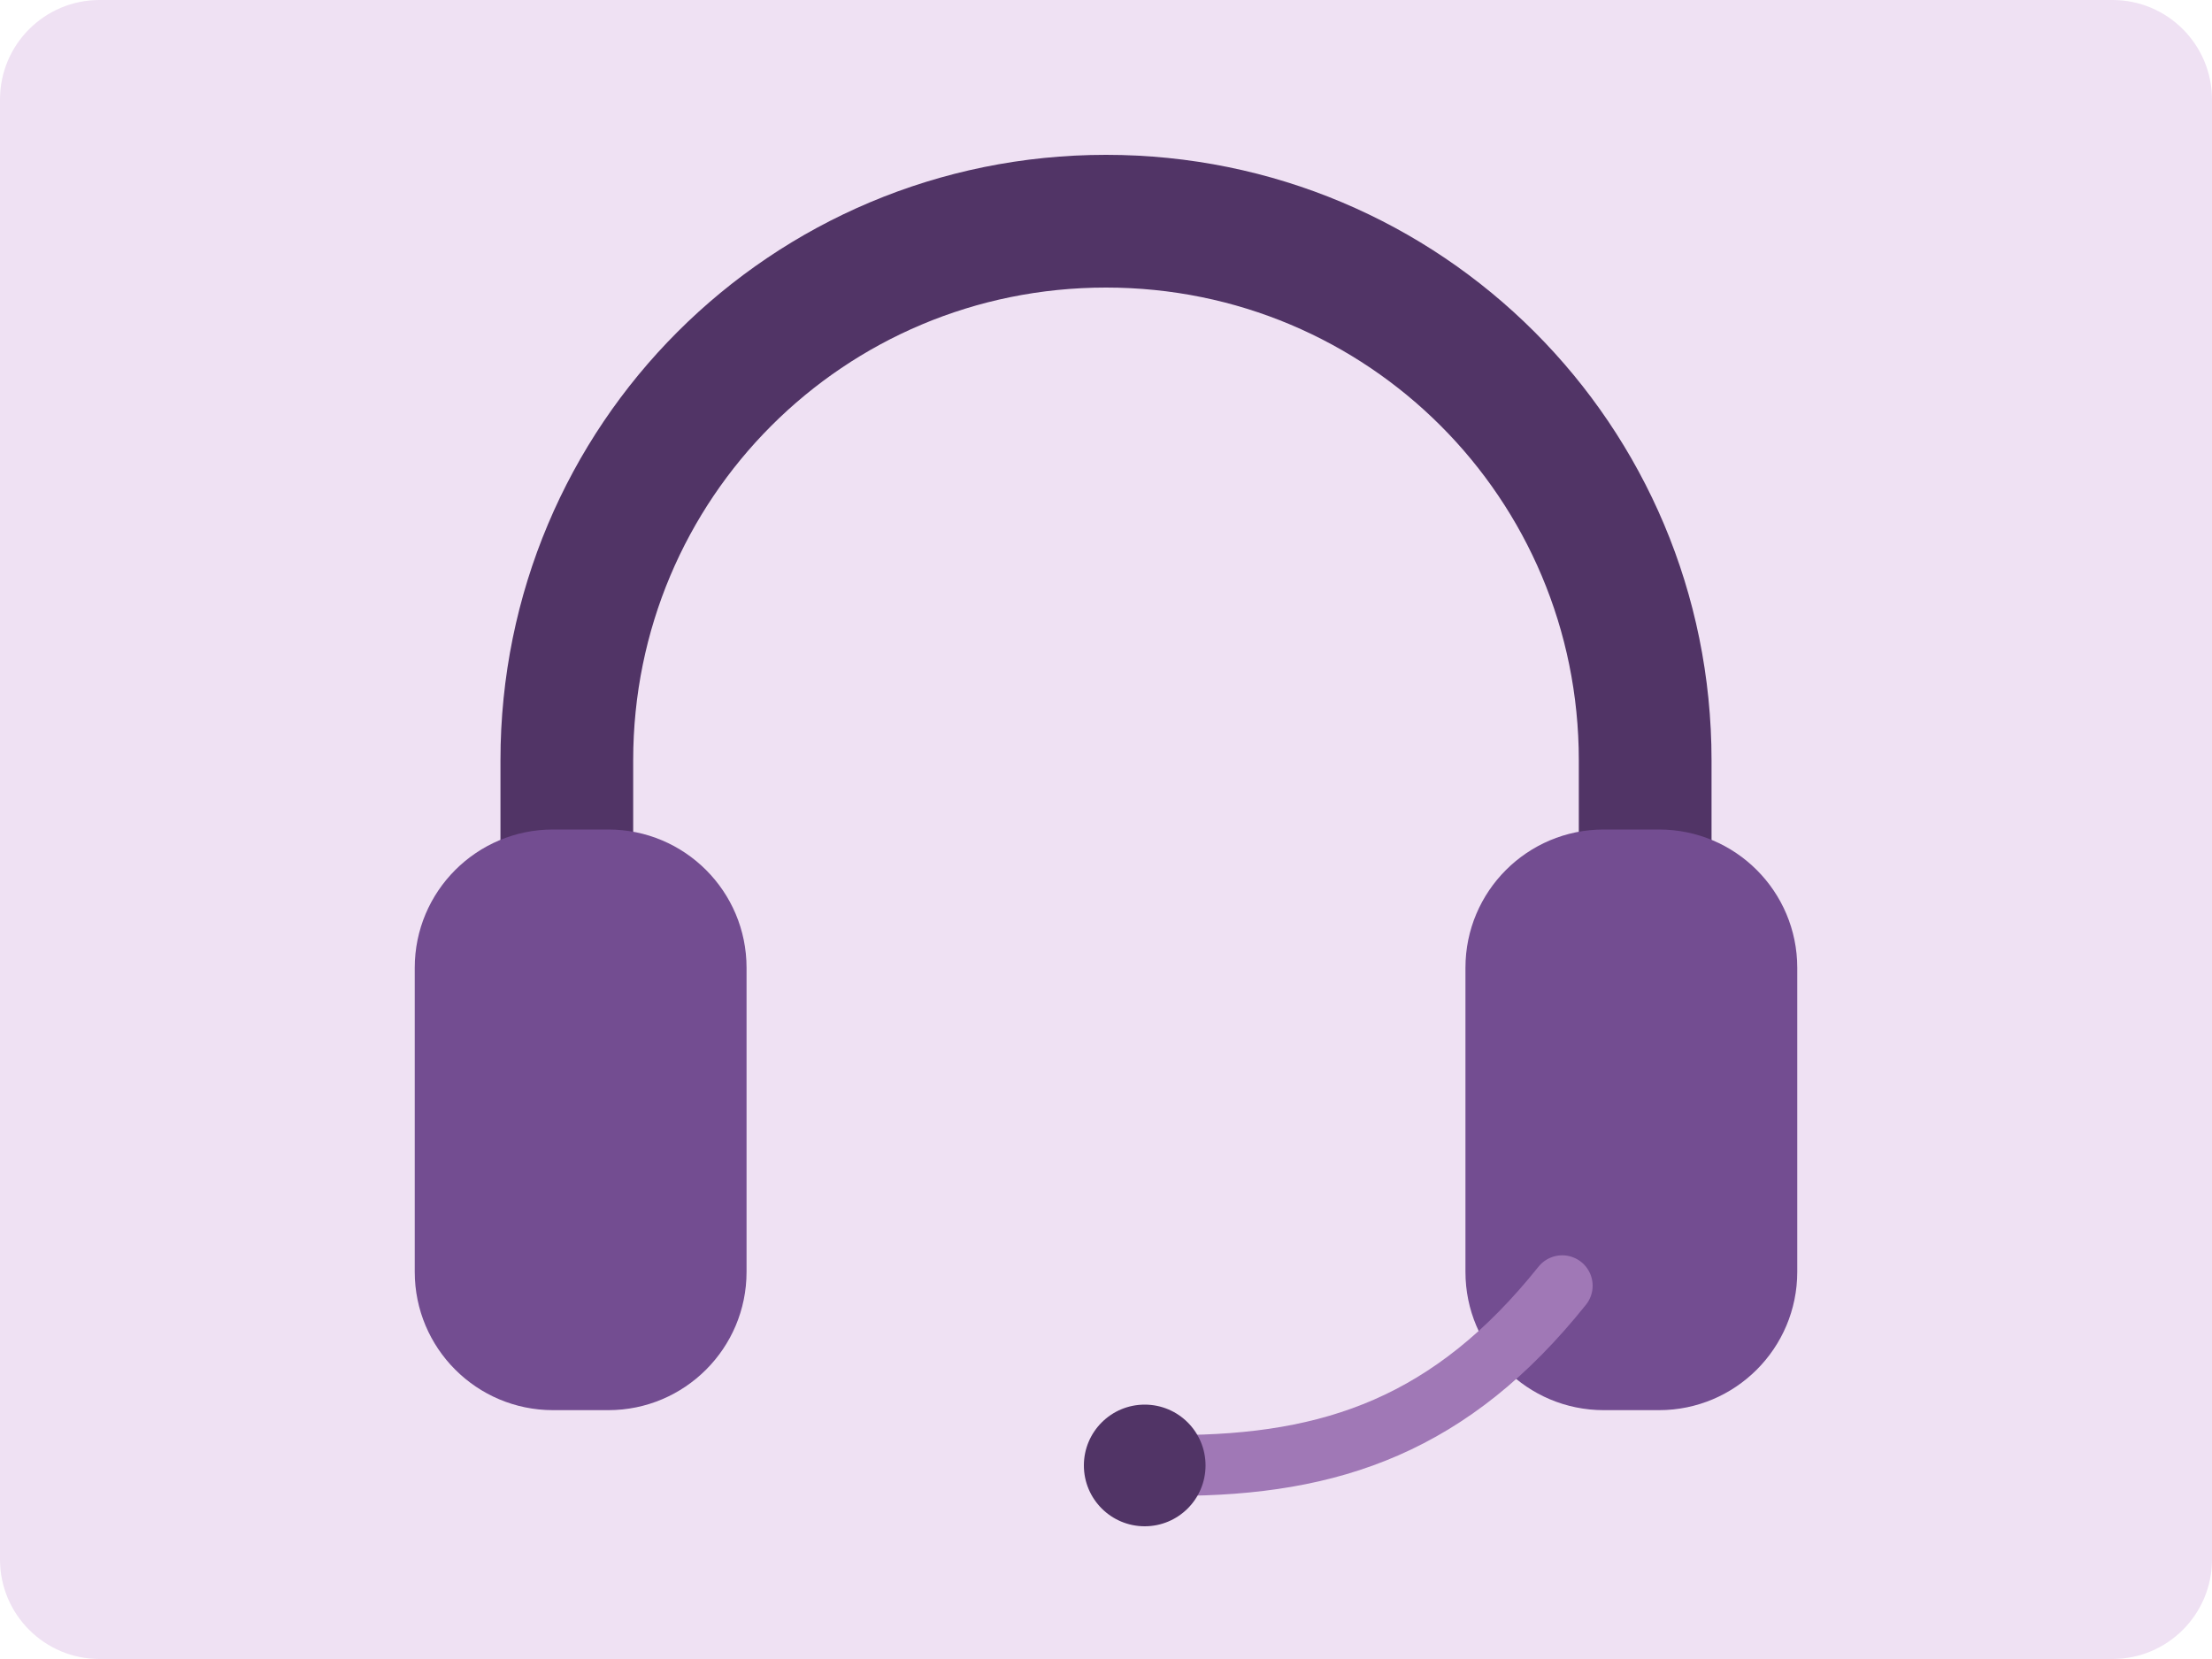
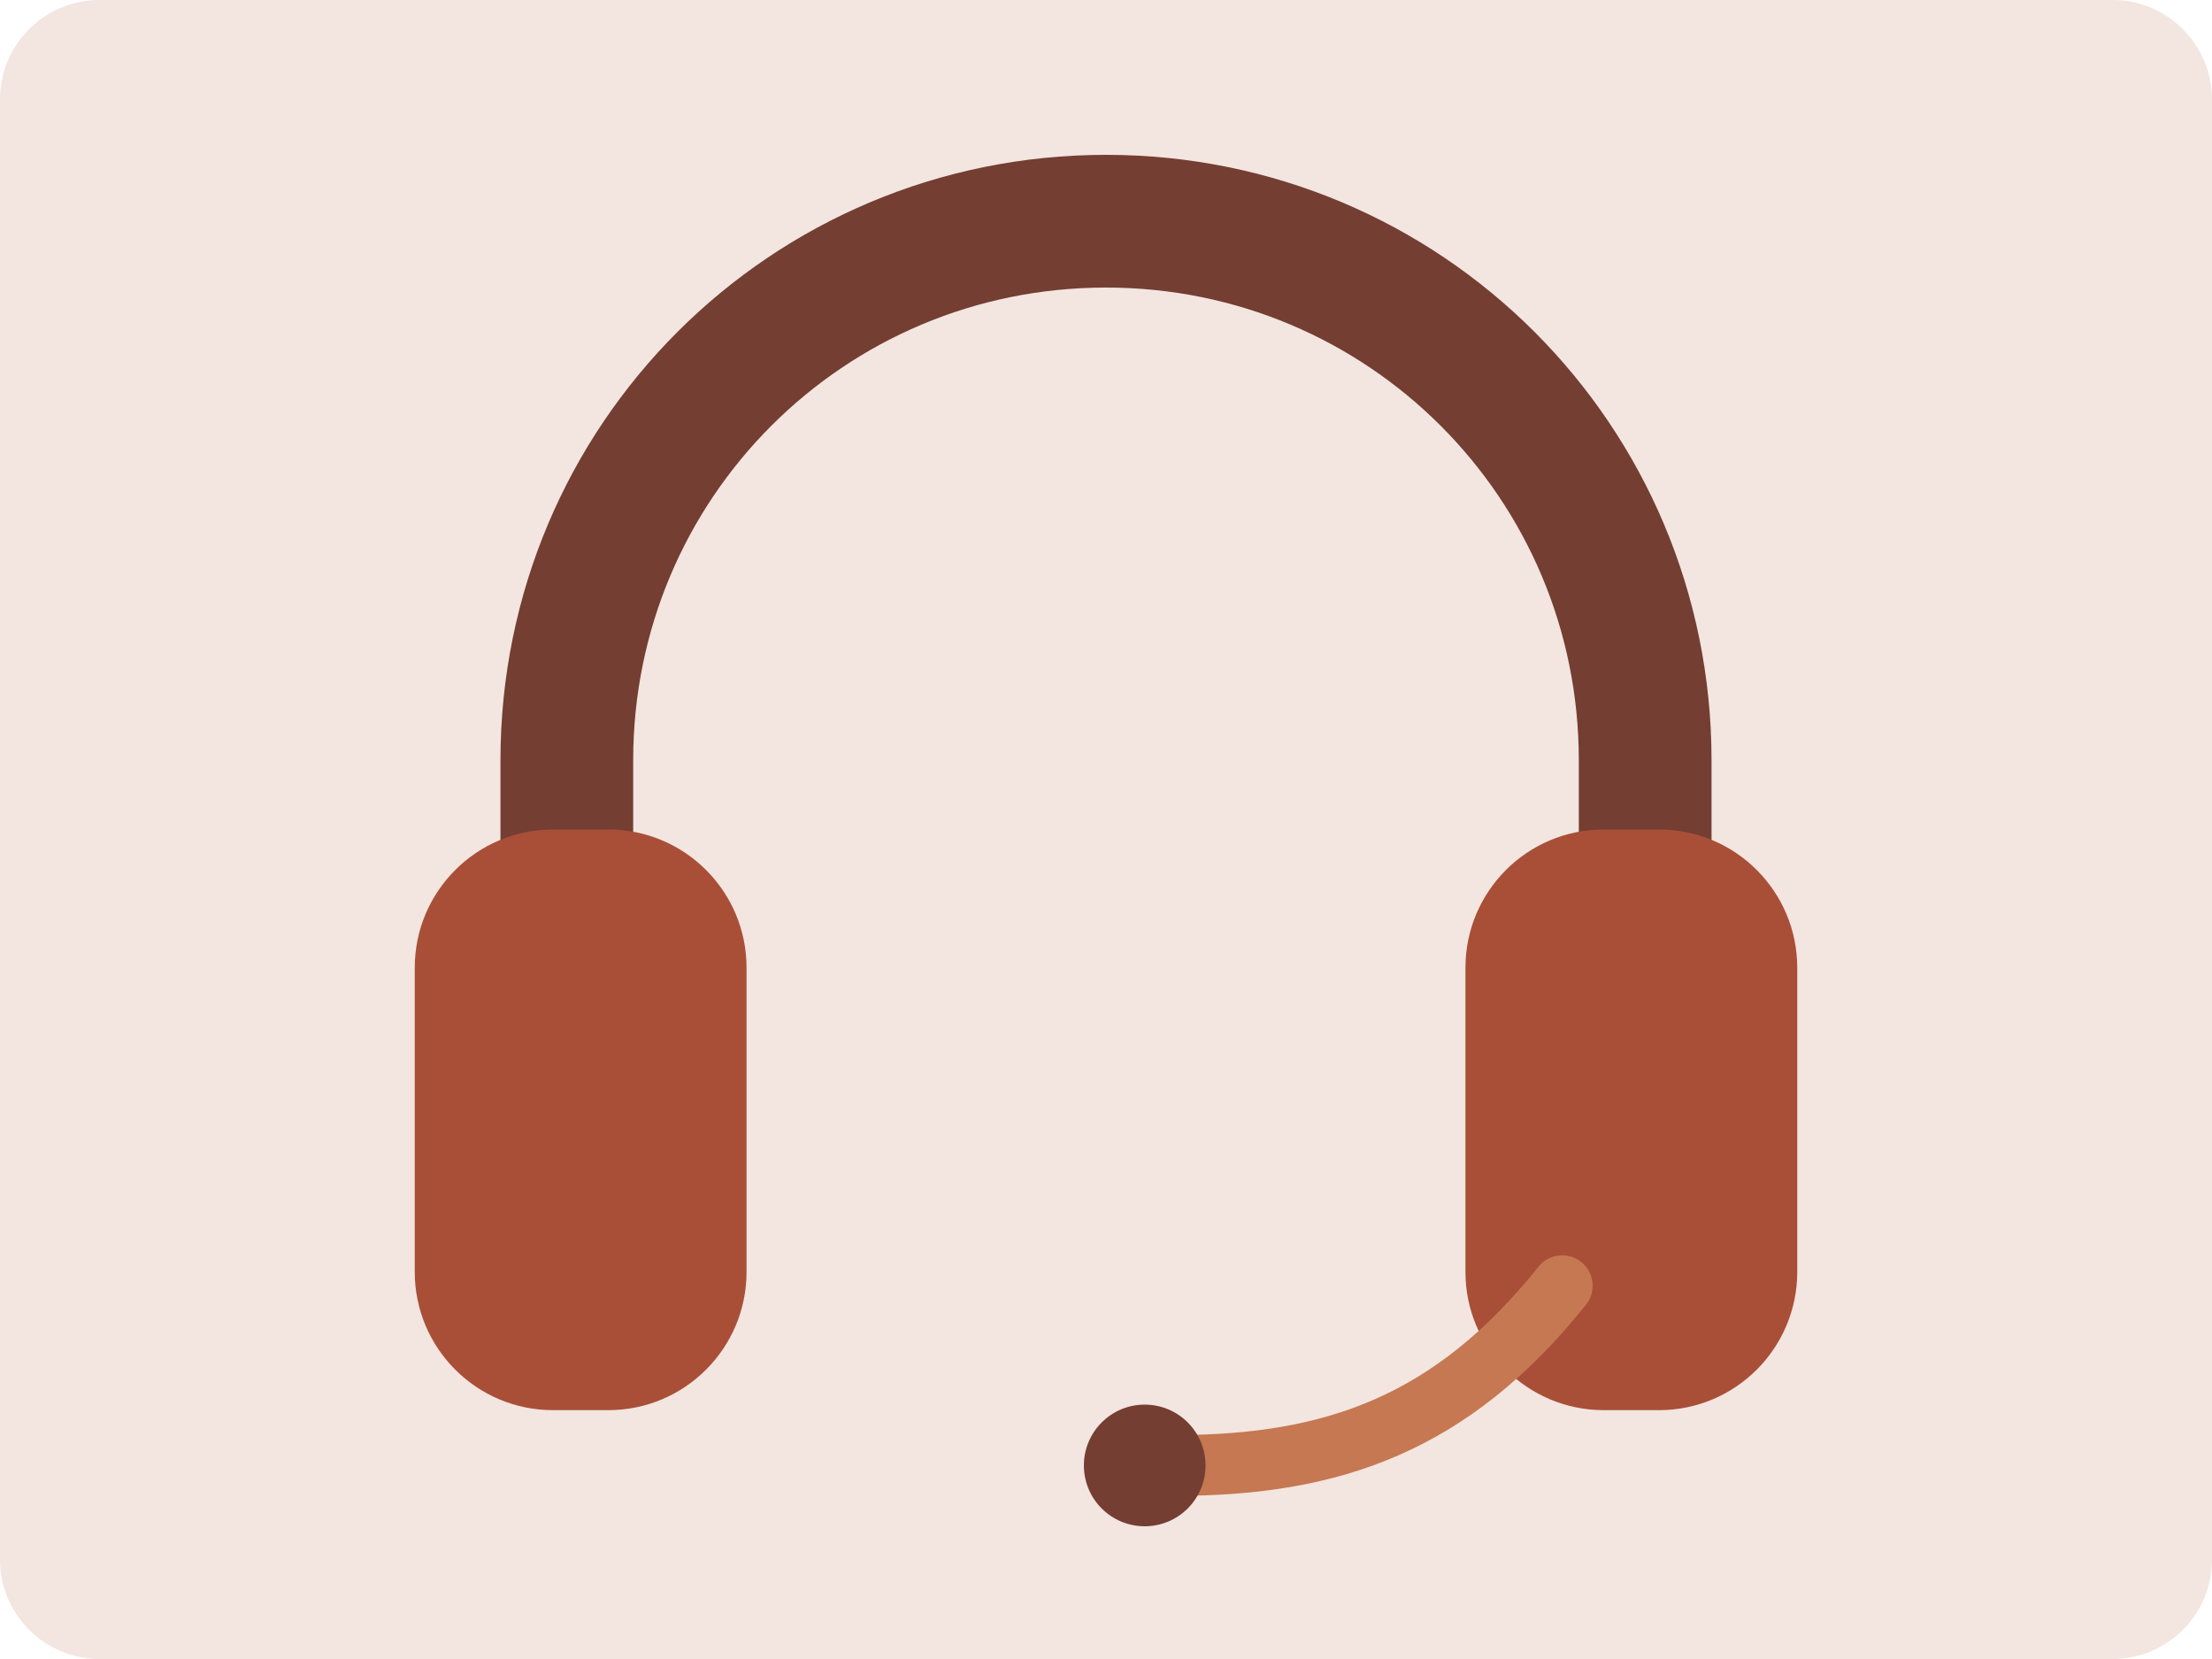
<svg xmlns="http://www.w3.org/2000/svg" viewBox="0 0 800 600">
-   <rect width="800" height="600" rx="36" fill="#efe1f3" />
-   <path d="M205 345v-70c0-108 87-195 195-195s195 87 195 195v70" fill="none" stroke="#513466" stroke-width="48" />
-   <rect x="150" y="300" width="120" height="210" rx="50" fill="#734d91" />
-   <rect x="530" y="300" width="120" height="210" rx="50" fill="#734d91" />
-   <path d="M565 465c-40 50-83 65-140 65" fill="none" stroke="#a078b6" stroke-width="22" stroke-linecap="round" />
-   <circle cx="414" cy="530" r="22" fill="#513466" />
+   <rect width="800" height="600" rx="36" fill="#f3e5df" />
+   <path d="M205 345v-70c0-108 87-195 195-195s195 87 195 195v70" fill="none" stroke="#743e32" stroke-width="48" />
+   <rect x="150" y="300" width="120" height="210" rx="50" fill="#a94f38" />
+   <rect x="530" y="300" width="120" height="210" rx="50" fill="#a94f38" />
+   <path d="M565 465c-40 50-83 65-140 65" fill="none" stroke="#c67852" stroke-width="22" stroke-linecap="round" />
+   <circle cx="414" cy="530" r="22" fill="#743e32" />
</svg>
